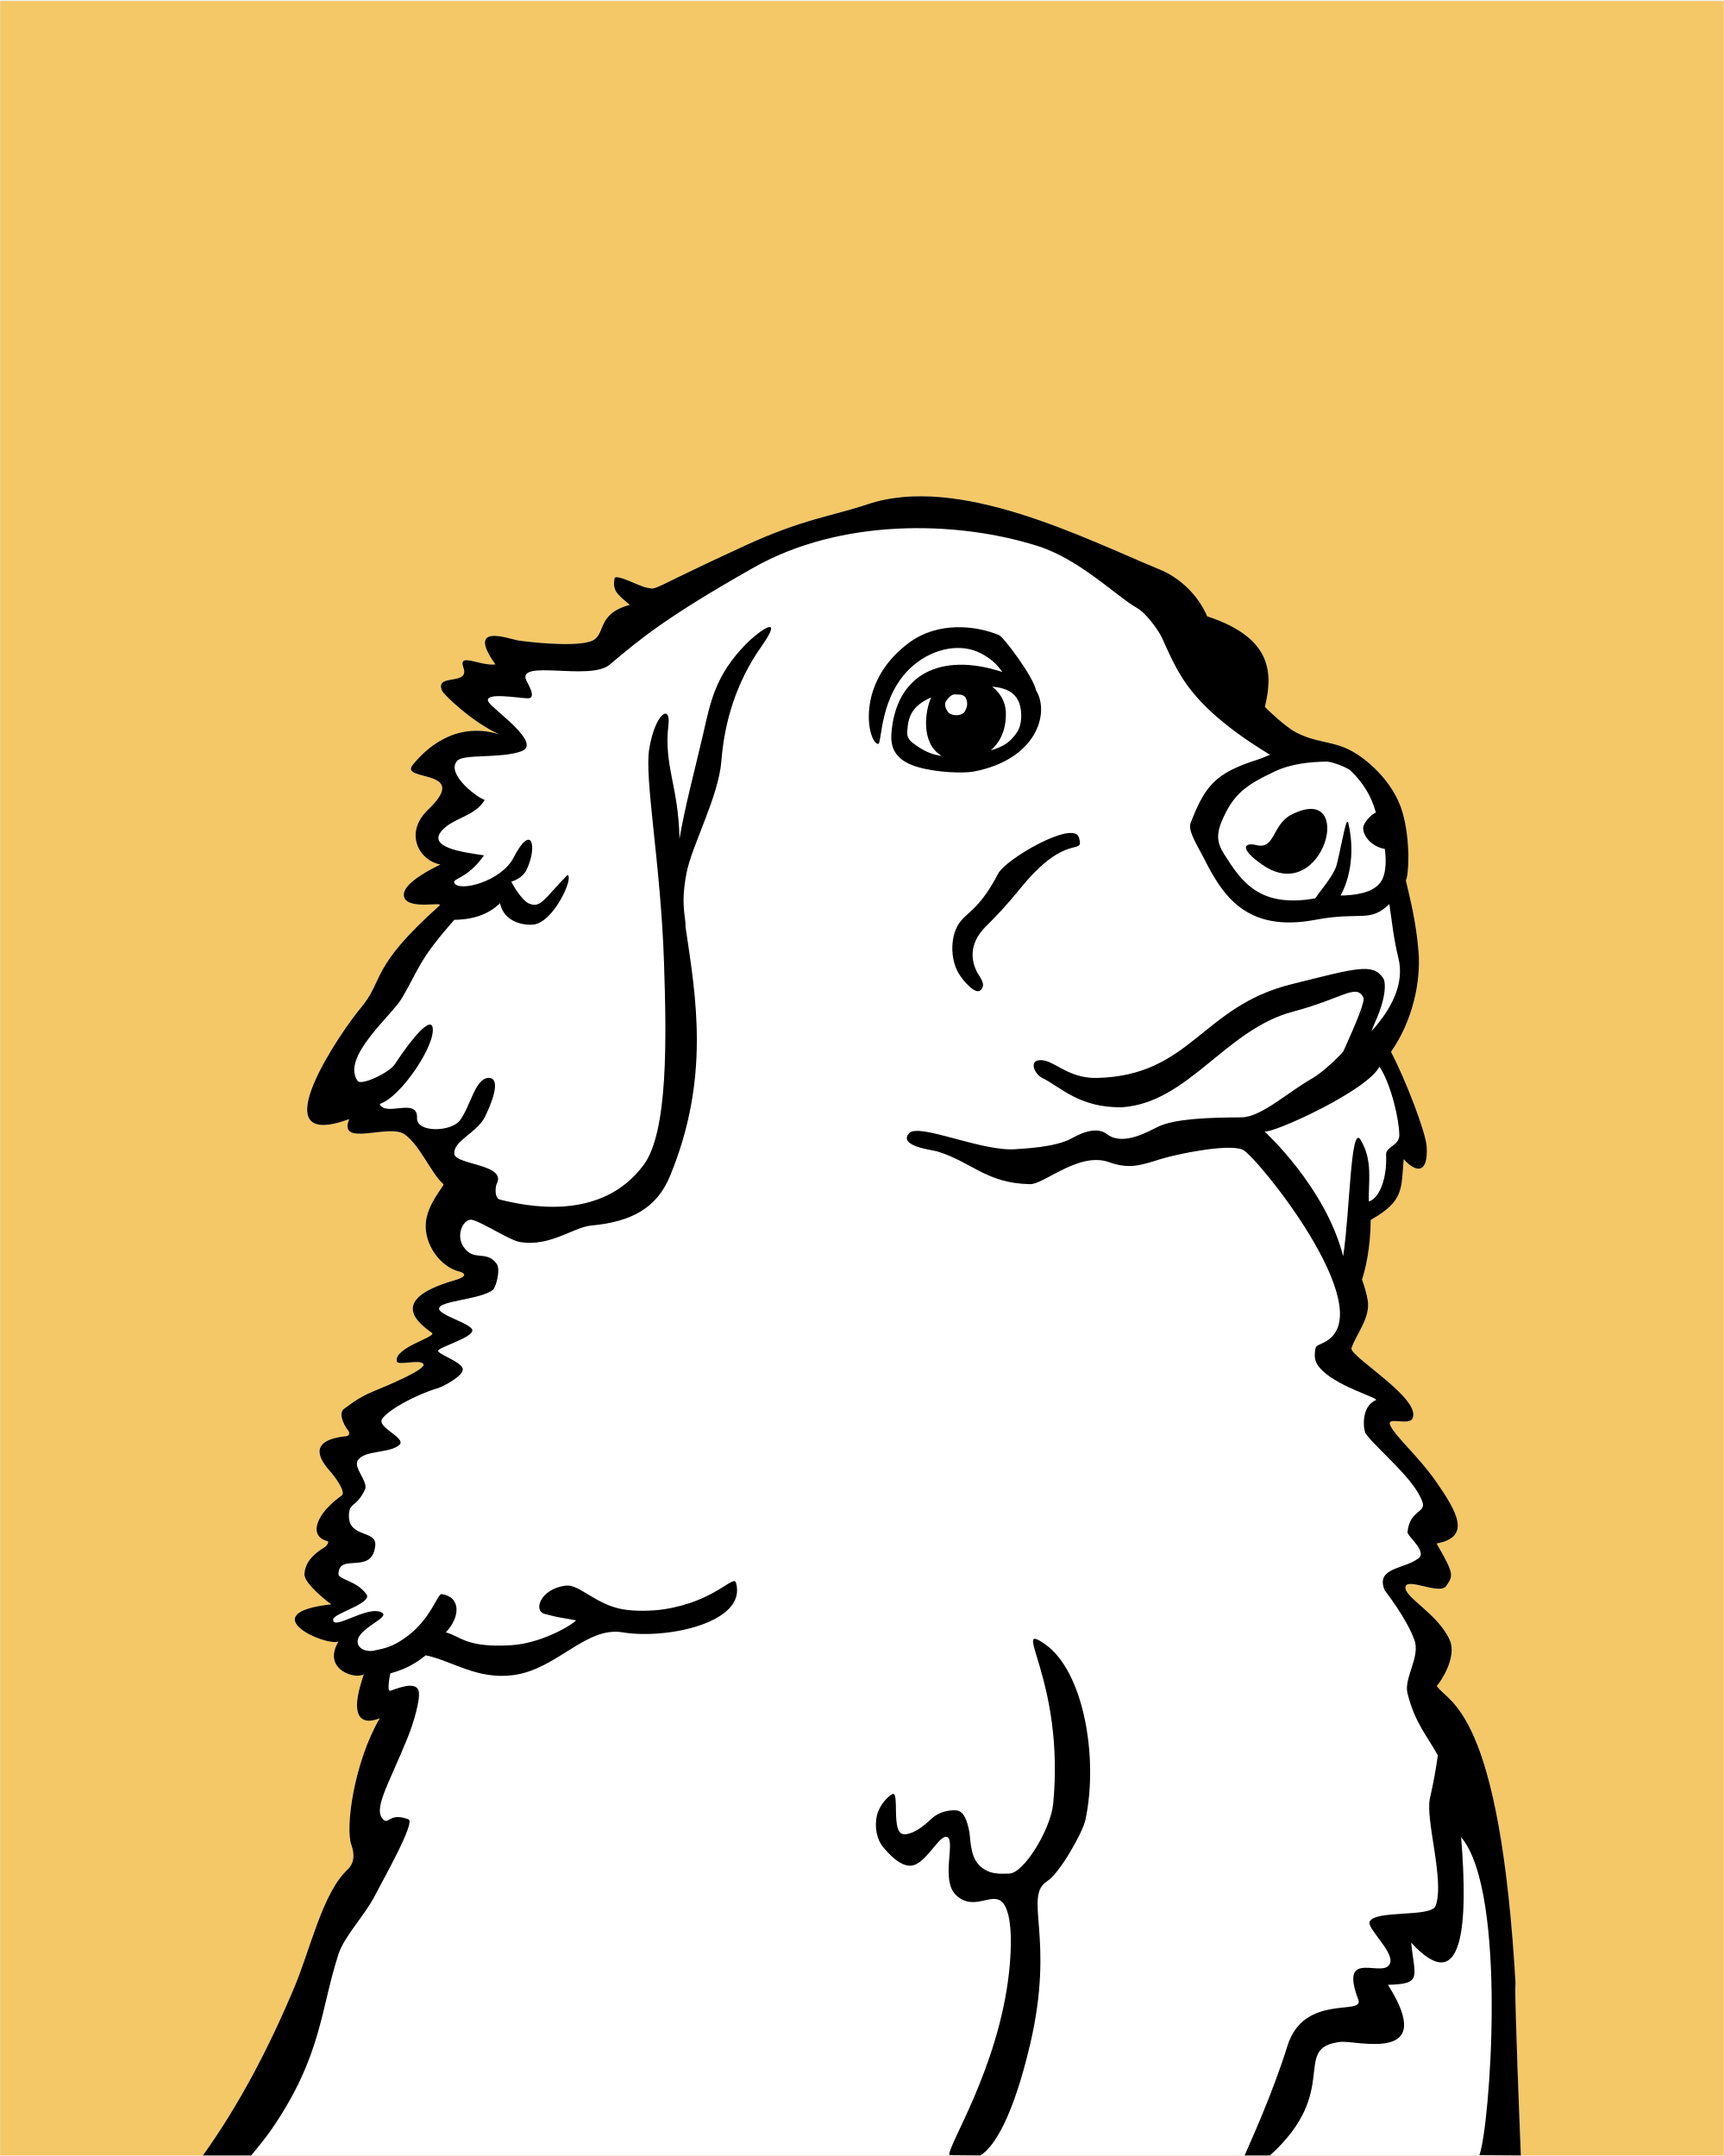
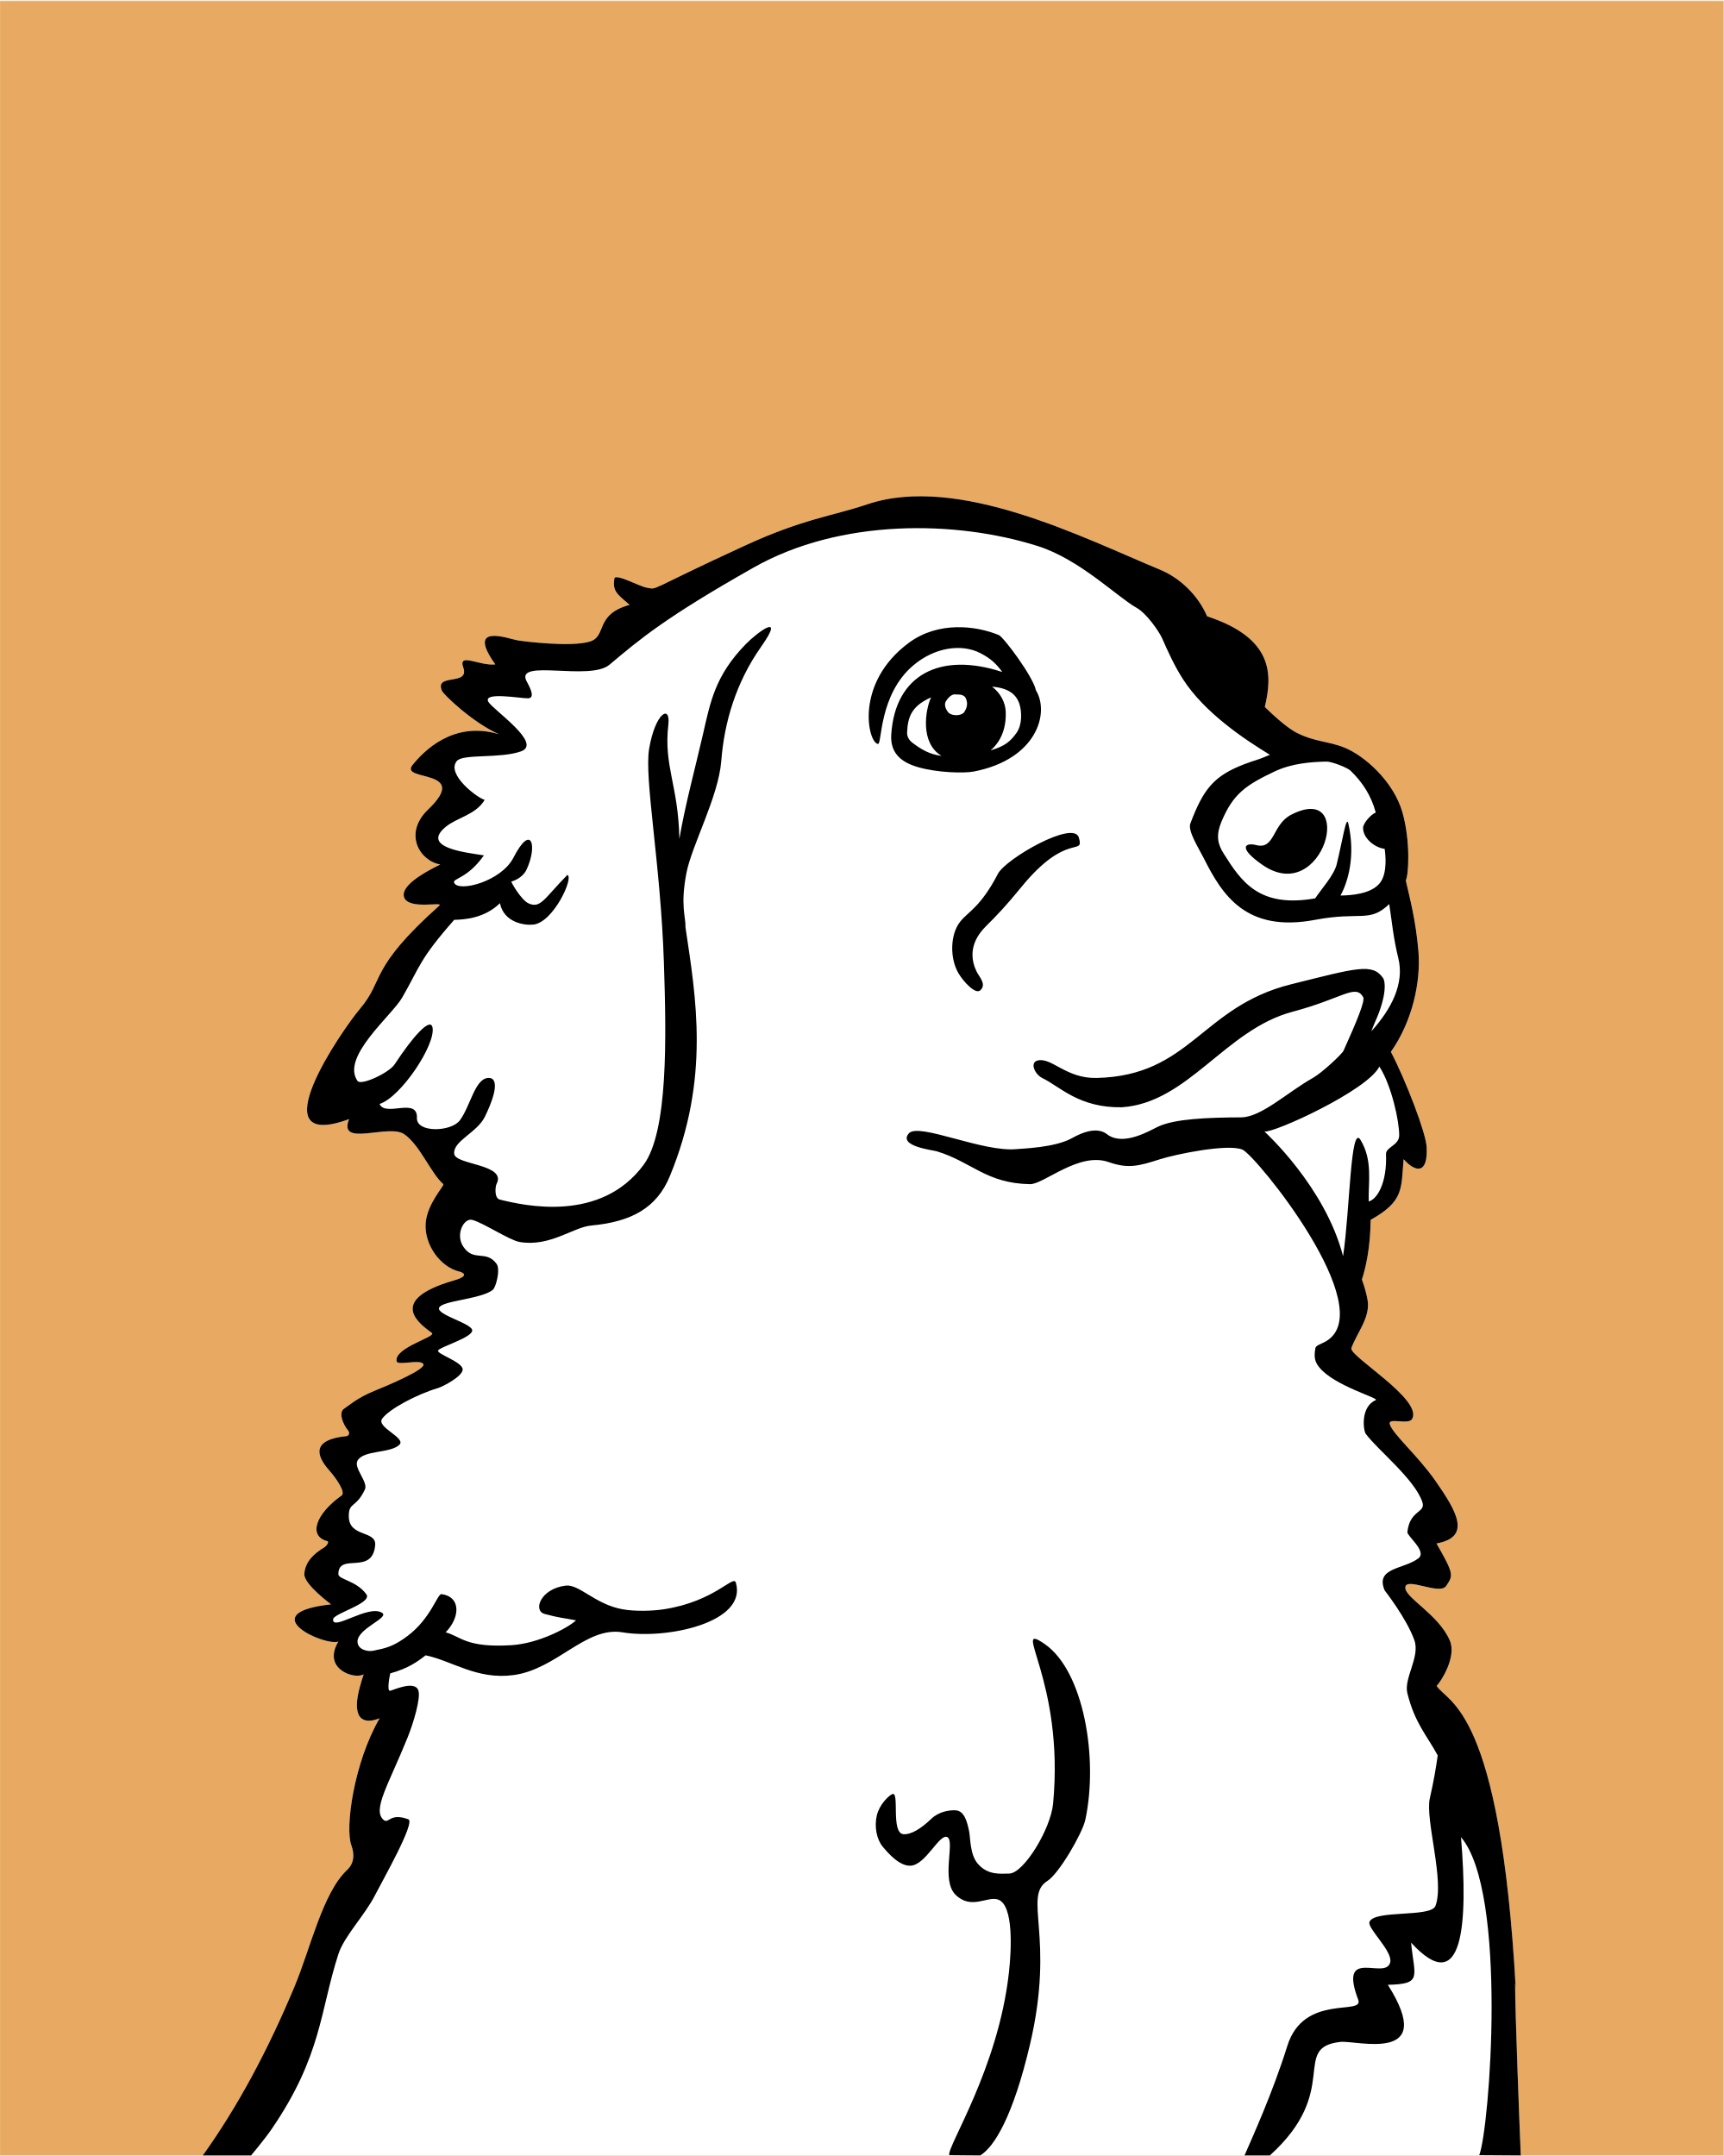
<svg xmlns="http://www.w3.org/2000/svg" width="100%" height="100%" viewBox="0 0 945 1182" version="1.1" xml:space="preserve" style="fill-rule:evenodd;clip-rule:evenodd;stroke-linejoin:round;stroke-miterlimit:2;">
-   <g transform="matrix(1,0,0,1,-11237,-1406)">
-     <g id="site_golden" transform="matrix(0.26936,0,0,0.47619,11237.1,1406.58)">
-       <rect x="0" y="0" width="3507.87" height="2480.32" style="fill:rgb(244,200,103);" />
+   <g transform="matrix(1,0,0,1,-2656,-1406)">
+     <g id="site_golden" transform="matrix(0.26936,0,0,0.47619,2656.04,1406.58)">
+       <rect x="0" y="0" width="3507.87" height="2480.32" style="fill:#e8aa63;" />
      <clipPath id="_clip1">
        <rect x="0" y="0" width="3507.87" height="2480.32" />
      </clipPath>
      <g clip-path="url(#_clip1)">
        <g id="golden" transform="matrix(3.7125,0,0,3.04563,-11756.4,-1117.21)">
          <g id="contorno" transform="matrix(1,0,0,0.689512,-7039.59,-603.032)">
-             <path d="M11040,2587.68L10317.5,2587.68L10317.6,2587.53C10336.4,2561.21 10352.9,2530.43 10367.8,2495C10376.4,2474.4 10383.1,2443.75 10396.6,2431.13C10400.5,2427.49 10400.7,2422.55 10398.8,2417.55C10395.4,2408.08 10400.2,2372.56 10414.3,2348.03C10404.8,2351.95 10398.8,2347.74 10403.6,2330.37C10404.4,2327.77 10405,2325.67 10405.6,2324.01C10405.3,2324.12 10405,2324.24 10404.6,2324.35C10399,2326.22 10383.1,2320.39 10391.8,2305.97C10384.2,2308.65 10344.4,2290.41 10387.7,2285.56C10387.7,2285.56 10372.8,2274.62 10373.1,2268.95C10373.3,2264.25 10375.9,2259.26 10383.8,2254.46C10385.4,2253.48 10386.8,2251.23 10385.7,2250.94C10375,2248.12 10379.4,2235.92 10393.5,2225.87C10395.8,2224.27 10390.9,2216.9 10386.8,2212.25C10380,2204.51 10376.3,2195.36 10396.4,2193.31C10397.5,2193.2 10398.1,2191.53 10397.2,2190.51C10394,2186.47 10391.7,2180.17 10395,2178.24C10396.7,2177.24 10402,2172.38 10411.3,2168.58C10418.5,2165.69 10440.1,2156.63 10438.3,2153.82C10436.5,2150.95 10424.2,2154.91 10423.7,2152.34C10422.1,2144.76 10445.8,2138.91 10443,2136.76C10437.1,2132.35 10417.1,2118.98 10455.2,2107.94C10464.6,2105.25 10459.2,2103.43 10458.2,2103.19C10447.5,2100.64 10438.9,2088.32 10439.6,2076.8C10440.3,2066 10450.1,2055.89 10449.3,2055.21C10442.4,2049.24 10436.5,2033.77 10427.9,2027.83C10419.3,2021.89 10391.4,2035.3 10397.6,2019.55C10347.1,2038.13 10394,1970.34 10403.6,1959.04C10417.2,1942.98 10408.1,1937.4 10447.1,1902.55C10449.9,1899.97 10429.8,1905.21 10427.7,1897.66C10426.2,1892.03 10436.7,1885.28 10447.6,1879.94C10436.4,1878.07 10427.1,1863 10441,1849.73C10464.7,1827.07 10424.8,1834.75 10432.5,1825.35C10438.4,1818.03 10454.7,1800.93 10479.8,1808.55C10465.3,1802.11 10449.5,1786.81 10448.6,1784.77C10444.2,1774.84 10463.9,1782.28 10460.2,1772C10457.2,1763.46 10469.1,1771.23 10477.8,1770.26C10461.2,1747.08 10485.3,1756.28 10490,1757.07C10493.2,1757.61 10519.5,1760.94 10529.7,1757.7C10539.1,1754.72 10532.1,1742.91 10551.4,1737.6C10544.2,1731.41 10542,1729.91 10543.1,1723.21C10543.5,1720.13 10556.7,1727.49 10560.7,1728.16C10567.3,1729.29 10559.6,1730.42 10614.9,1705.01C10646.6,1690.43 10662.5,1688.94 10681.8,1682.48C10731.7,1665.7 10800.5,1701.09 10842.3,1718.35C10852.8,1722.68 10863,1732.05 10868,1743.89C10904.7,1755.91 10903.8,1776.01 10899.7,1793.57C10906.4,1800.28 10912.9,1805.61 10917.2,1807.75C10927.2,1812.83 10934.5,1812.32 10943.3,1815.89C10954.3,1820.31 10970.2,1834.28 10975.1,1851.33C10979.7,1867.3 10978.5,1886.24 10976.9,1888.67C10979.3,1898.82 10982.5,1910.75 10983.9,1927.44C10985.3,1944.14 10980.6,1965.8 10968.8,1982.68C10976.8,1997.99 10987.9,2026.91 10988.3,2034.68C10989.2,2050.25 10982.1,2048.62 10975.7,2041.52C10974.3,2057.78 10976,2064.39 10957.9,2074.67C10957.8,2074.72 10957.7,2074.76 10957.6,2074.79C10957.5,2090.55 10954.8,2101.48 10952.9,2107.53C10954.3,2111.29 10955.3,2115.02 10956,2118.69C10957.7,2128.2 10949.9,2137.03 10947.1,2145.1C10945.6,2149.38 10986.3,2173.18 10980.4,2183.87C10978.4,2187.55 10966.7,2182.69 10968.2,2186.99C10970.1,2192.62 10983.6,2204.1 10993.2,2217.86C11005.4,2235.28 11012.8,2248.68 10993.8,2252.21C11003.6,2269.2 11002.9,2269.7 10999.1,2275.46C10995.5,2280.79 10976.9,2270.3 10976.7,2276.33C10976.5,2281.98 10994.8,2291.04 11001.1,2305.34C11004.9,2314.25 10996.4,2327.7 10993.8,2330.27C10999.9,2339.85 11028.7,2341.81 11037.2,2496.5L11036.8,2492.86C11036.9,2511.53 11039.2,2569.19 11040,2587.68Z" style="fill:white;" />
+             <path d="M11040,2587.68L10317.5,2587.68L10317.6,2587.53C10336.4,2561.21 10352.9,2530.43 10367.8,2495C10376.4,2474.4 10383.1,2443.75 10396.6,2431.13C10400.5,2427.49 10400.7,2422.55 10398.8,2417.55C10395.4,2408.08 10400.2,2372.56 10414.3,2348.03C10404.8,2351.95 10398.8,2347.74 10403.6,2330.37C10404.4,2327.77 10405,2325.67 10405.6,2324.01C10405.3,2324.12 10405,2324.24 10404.6,2324.35C10399,2326.22 10383.1,2320.39 10391.8,2305.97C10384.2,2308.65 10344.4,2290.41 10387.7,2285.56C10387.7,2285.56 10372.8,2274.62 10373.1,2268.95C10373.3,2264.25 10375.9,2259.26 10383.8,2254.46C10385.4,2253.48 10386.8,2251.23 10385.7,2250.94C10375,2248.12 10379.4,2235.92 10393.5,2225.87C10395.8,2224.27 10390.9,2216.9 10386.8,2212.25C10380,2204.51 10376.3,2195.36 10396.4,2193.31C10397.5,2193.2 10398.1,2191.53 10397.2,2190.51C10394,2186.47 10391.7,2180.17 10395,2178.24C10396.7,2177.24 10402,2172.38 10411.3,2168.58C10418.5,2165.69 10440.1,2156.63 10438.3,2153.82C10436.5,2150.95 10424.2,2154.91 10423.7,2152.34C10422.1,2144.76 10445.8,2138.91 10443,2136.76C10437.1,2132.35 10417.1,2118.98 10455.2,2107.94C10464.6,2105.25 10459.2,2103.43 10458.2,2103.19C10447.5,2100.64 10438.9,2088.32 10439.6,2076.8C10440.3,2066 10450.1,2055.89 10449.3,2055.21C10442.4,2049.24 10436.5,2033.77 10427.9,2027.83C10419.3,2021.89 10391.4,2035.3 10397.6,2019.55C10347.1,2038.13 10394,1970.34 10403.6,1959.04C10417.2,1942.98 10408.1,1937.4 10447.1,1902.55C10449.9,1899.97 10429.8,1905.21 10427.7,1897.66C10426.2,1892.03 10436.7,1885.28 10447.6,1879.94C10436.4,1878.07 10427.1,1863 10441,1849.73C10464.7,1827.07 10424.8,1834.75 10432.5,1825.35C10438.4,1818.03 10454.7,1800.93 10479.8,1808.55C10465.3,1802.11 10449.5,1786.81 10448.6,1784.77C10444.2,1774.84 10463.9,1782.28 10460.2,1772C10457.2,1763.46 10469.1,1771.23 10477.8,1770.26C10461.2,1747.08 10485.3,1756.28 10490,1757.07C10493.2,1757.61 10519.5,1760.94 10529.7,1757.7C10539.1,1754.72 10532.1,1742.91 10551.4,1737.6C10544.2,1731.41 10542,1729.91 10543.1,1723.21C10543.5,1720.13 10556.7,1727.49 10560.7,1728.16C10567.3,1729.29 10559.6,1730.42 10614.9,1705.01C10646.6,1690.43 10662.5,1688.94 10681.8,1682.48C10731.7,1665.7 10800.5,1701.09 10842.3,1718.35C10852.8,1722.68 10863,1732.05 10868,1743.89C10904.7,1755.91 10903.8,1776.01 10899.7,1793.57C10906.4,1800.28 10912.9,1805.61 10917.2,1807.75C10927.2,1812.83 10934.5,1812.32 10943.3,1815.89C10954.3,1820.31 10970.2,1834.28 10975.1,1851.33C10979.7,1867.3 10978.5,1886.24 10976.9,1888.67C10979.3,1898.82 10982.5,1910.75 10983.9,1927.44C10985.3,1944.14 10980.6,1965.8 10968.8,1982.68C10976.8,1997.99 10987.9,2026.91 10988.3,2034.68C10989.2,2050.25 10982.1,2048.62 10975.7,2041.52C10974.3,2057.78 10976,2064.39 10957.9,2074.67C10957.8,2074.72 10957.7,2074.76 10957.6,2074.79C10957.5,2090.55 10954.8,2101.48 10952.9,2107.53C10954.3,2111.29 10955.3,2115.02 10956,2118.69C10957.7,2128.2 10949.9,2137.03 10947.1,2145.1C10945.6,2149.38 10986.3,2173.18 10980.4,2183.87C10978.4,2187.55 10966.7,2182.69 10968.2,2186.99C10970.1,2192.62 10983.6,2204.1 10993.2,2217.86C11005.4,2235.28 11012.8,2248.68 10993.8,2252.21C11003.6,2269.2 11002.9,2269.7 10999.1,2275.46C10995.5,2280.79 10976.9,2270.3 10976.7,2276.33C10976.5,2281.98 10994.8,2291.04 11001.1,2305.34C11004.9,2314.25 10996.4,2327.7 10993.8,2330.27C10999.9,2339.85 11028.7,2341.81 11037.2,2496.5L11036.8,2492.86C11036.9,2511.53 11039.2,2569.19 11040,2587.68Z" style="fill:#fff;" />
          </g>
          <g id="linhas" transform="matrix(1,0,0,0.689512,134.429,366.718)">
            <path d="M3865.95,1181.25L3843.19,1181.1C3848.82,1166.86 3858.95,1037.06 3833.19,1006.79C3837.07,1054.1 3834.53,1095.88 3805.82,1064.61C3807.67,1083.54 3812.18,1087.28 3793.08,1087.72C3820.64,1131.28 3775.8,1118.04 3767.11,1119.02C3739.55,1122.12 3767.97,1145.47 3728.42,1181.25L3714.51,1181.25C3718.69,1171.57 3729.82,1147.28 3737.99,1121.17C3747.05,1092.2 3780.24,1104.85 3776.83,1095.88C3765.64,1066.36 3791.91,1085.56 3794.38,1075.39C3795.86,1069.29 3781.66,1056.69 3783.01,1053.23C3785.65,1046.46 3816.72,1050.95 3819.18,1044.47C3824.34,1030.85 3813.42,997.094 3816.1,985.435C3818.2,976.323 3819.53,968.396 3820.42,961.955C3814.25,950.66 3807.91,944.284 3803.79,927.916C3801.68,919.554 3810.95,907.983 3807.59,898.694C3803.19,886.531 3791.32,871.512 3791.33,871.476C3785.97,858.85 3801.89,860.006 3809.81,853.921C3814.77,850.115 3803.56,841.693 3803.79,839.516C3805.09,827.255 3813.96,829.09 3812.02,823.143C3807.93,810.585 3787.31,794.331 3780.96,785.632C3779.61,783.782 3777.97,770.817 3786.46,767.169C3788.82,766.157 3763.76,759.443 3755.51,749.224C3753.14,746.294 3752.43,743.859 3753.36,738.666C3753.65,737.047 3756.91,736.331 3759.52,734.71C3788.74,716.553 3720.65,632.902 3713.4,629.852C3705.38,626.479 3677.13,632.283 3668.25,635.093C3656.78,638.722 3650.93,640.523 3640.03,636.674C3623.65,630.894 3604.55,648.931 3596.85,648.781C3572.74,648.311 3565.05,636.607 3545.8,630.763C3543.59,630.092 3524.43,627.978 3530.48,620.94C3535.76,614.797 3571.1,631.452 3589.59,629.552C3592.46,629.257 3610.59,628.786 3619.9,623.553C3633.93,615.661 3638.62,621.172 3640.03,622.047C3648.85,627.543 3662.2,619.627 3666.93,617.341C3676.04,612.935 3693.9,612.245 3712.66,612.151C3723.68,612.096 3737.96,598.437 3751.96,590.551C3757.14,587.63 3767.99,577.394 3768.79,575.613C3776.17,559.245 3780.7,548.194 3779.57,546.243C3775.26,538.804 3768.48,546.913 3740.78,554.268C3704,564.036 3683.61,604.161 3647.27,606.621C3623.82,607 3613.5,595.395 3603.58,590.551C3599.61,588.613 3596.59,582.082 3601.1,580.974C3608.75,579.097 3616.66,590.952 3633.45,590.551C3685.11,589.319 3690.71,551.463 3740.13,539.174C3776.11,530.226 3784.62,527.449 3790.44,535.753C3791.8,537.687 3792.53,545.545 3786.11,559.783C3785.41,561.333 3784.76,563.108 3784.01,564.994C3795.15,552.643 3802.26,538.729 3798.81,524.832C3796.08,513.82 3795.28,504.578 3793.84,495.221C3782.99,505.684 3778.15,499.139 3753.25,503.857C3715.27,511.053 3702.25,490.118 3692.21,470.157C3689.43,464.62 3683.27,455.105 3684.81,451.052C3691.95,432.189 3697.59,424.96 3714.51,418.49C3720.98,416.014 3720.71,416.712 3728.42,413.382C3714.21,404.723 3692.55,390.248 3680.78,371.953C3675.91,364.375 3672.43,356.507 3669.32,349.488C3667.63,345.671 3660.73,335.795 3655.36,332.807C3644.85,326.957 3624.25,306.262 3601.15,298.943C3556.39,284.764 3493.05,283.747 3445.44,310.693C3397.14,338.032 3383.33,349.727 3366.37,363.996C3355.57,373.081 3315.23,360.673 3320.73,372.67C3321.37,374.058 3326.6,382.381 3321.68,382.414C3317.34,382.444 3297.12,378.743 3299.9,384.218C3302.05,388.466 3330.08,407.151 3317.85,411.505C3306.41,415.582 3286.09,412.739 3282.7,416.77C3276.53,424.119 3294.54,437.47 3297.97,438.067C3293.05,446.369 3282.75,447.73 3276.49,452.967C3262.99,464.258 3287.27,466.923 3297.52,468.514C3288.39,481.53 3280.02,481.077 3281.24,483.613C3283.73,488.842 3307,482.852 3313.71,469.799C3323.71,450.323 3327.03,463.605 3320.79,476.549C3320.18,477.82 3317.99,481.259 3312.49,482.937C3314.89,487.736 3319.22,493.54 3321.8,494.748C3328.62,497.942 3330.45,492.289 3343.25,479.273C3347.04,480.372 3335.72,505.183 3324.68,506.465C3319.89,507.02 3308.53,505.453 3306.3,494.748C3298.09,502.822 3287.31,503.755 3281.24,503.857C3261.94,525.798 3262.65,529.234 3252.69,546.534C3247.02,556.379 3219.01,579.066 3228.23,592.185C3230.16,594.932 3245.54,587.723 3248.58,583.094C3258.6,567.793 3268.25,557.023 3269.36,562.925C3271.13,572.282 3252.08,601.003 3240.33,604.814C3243.47,612.16 3261.28,600.878 3260.8,612.476C3260.45,620.751 3279.67,620.188 3284.38,613.732C3290.24,605.715 3292.51,591.272 3299.68,590.551C3304.47,590.069 3305.75,595.913 3298.1,611.732C3293.81,620.601 3280.54,625.024 3281.24,632.142C3281.84,638.342 3310.38,637.68 3304.41,648.781C3303.88,649.76 3302.95,656.414 3306.3,657.246C3319.97,660.635 3361.55,670.001 3385.06,638.21C3398.54,619.983 3397.58,568.772 3396.2,527.214C3394.39,472.837 3385.35,426.513 3388.1,410.122C3391.42,390.344 3399.93,385.532 3398.64,396.808C3395.99,419.857 3404.11,429.798 3404.68,459.513C3407.68,441.558 3413.49,420.121 3417.56,402.388C3421.7,384.331 3424.22,369.987 3441.15,352.656C3447.72,345.929 3463.1,334.809 3449.46,354.196C3435.53,373.995 3429.28,395.858 3427.65,416.77C3426.13,436.307 3411.49,462.988 3408.55,478.187C3405.09,496.096 3408.26,502.353 3408.03,507.963C3413.78,546.597 3421.6,590.829 3399.44,644.437C3392.34,661.613 3378.7,669.413 3356.28,671.464C3346.54,672.355 3333.62,683.349 3317.05,680.464C3311.5,679.497 3297.01,669.849 3291.12,668.361C3286.56,667.205 3281.74,676.279 3286.22,683.014C3291.92,691.608 3298.57,684.605 3304.41,692.364C3306.77,695.504 3304.08,705.428 3302.35,706.777C3295.78,711.89 3274.53,712.611 3272.97,716.534C3271.4,720.457 3291.22,725.113 3291.12,729.017C3291.03,732.922 3273.28,738.048 3272.4,739.96C3271.53,741.873 3285.71,746.169 3285.88,750.289C3286.04,754.069 3274.96,759.792 3272.4,760.547C3260.6,764.029 3245.25,772.25 3241.7,777.443C3238.49,782.152 3255.22,787.896 3251.14,791.703C3246.01,796.498 3231.56,794.434 3228.23,800.37C3225.98,804.391 3234.19,812.082 3232.29,816.147C3227.42,826.605 3223.33,822.788 3223.46,831.019C3223.65,842.608 3238.7,838.393 3237.91,846.788C3236.35,863.455 3217.85,850.489 3217.74,862.522C3217.71,865.6 3227.59,866.033 3233.07,873.597C3236.62,878.496 3215.12,884.081 3214.85,887.313C3214.28,894.184 3234.2,878.997 3241.7,883.78C3245.96,886.497 3228.22,892.325 3228.23,899.543C3228.24,903.768 3233.44,905.273 3236.93,904.559C3243.82,903.153 3248.01,902.251 3255.71,896.442C3268.55,886.761 3272.04,873.246 3274.27,873.536C3284.94,874.922 3284.61,886.206 3276.56,894.479C3284.95,896.748 3287.69,903.045 3312.58,901.529C3327.44,900.624 3343.61,892.038 3348.03,887.919C3340.31,886.39 3339.59,886.756 3330.79,884.389C3324.33,882.65 3328.45,870.59 3342.35,868.871C3349.75,867.956 3358.51,879.139 3373.49,881.834C3380.43,883.08 3389.86,882.805 3396.2,881.834C3424.13,877.547 3434.34,862.726 3435.65,867.251C3442.02,889.083 3397.78,898.54 3373.49,894.479C3353.34,891.11 3337.54,914.732 3313.71,917.923C3293.69,920.602 3280.25,910.144 3265.58,907.077C3261.22,910.485 3255.94,914.331 3246.19,916.978C3246.14,917.066 3243.98,927.106 3246.19,926.528C3248.25,925.988 3259.95,920.574 3261.65,926.528C3262.86,930.757 3259,943.921 3255.71,952.086C3245.42,977.645 3236.26,991.656 3242.41,997.202C3245.44,999.938 3245.66,993.134 3256.09,996.977C3260.24,998.506 3241.43,1031.45 3237.91,1038.44C3232.35,1049.49 3220.95,1060.98 3217.74,1070.91C3207.66,1102.06 3208.65,1126.67 3181.13,1166.86C3177.29,1172.46 3169.91,1181.25 3169.91,1181.25L3143.44,1181.25L3143.54,1181.1C3162.37,1154.78 3178.93,1124 3193.75,1088.57C3202.37,1067.97 3209.1,1037.32 3222.58,1024.69C3226.47,1021.06 3226.65,1016.12 3224.82,1011.11C3221.35,1001.65 3226.17,966.125 3240.33,941.594C3230.75,945.522 3224.74,941.313 3229.63,923.937C3230.36,921.335 3231.01,919.239 3231.6,917.578C3231.28,917.69 3230.95,917.805 3230.59,917.923C3224.98,919.791 3209.11,913.964 3217.74,899.543C3210.16,902.222 3170.36,883.975 3213.72,879.127C3213.72,879.127 3198.8,868.189 3199.07,862.522C3199.3,857.814 3201.89,852.827 3209.82,848.03C3211.43,847.052 3212.81,844.799 3211.72,844.513C3200.97,841.693 3205.37,829.485 3219.53,819.44C3221.79,817.838 3216.93,810.465 3212.82,805.817C3205.97,798.082 3202.26,788.925 3222.34,786.879C3223.44,786.767 3224.06,785.104 3223.23,784.084C3219.94,780.037 3217.72,773.739 3220.97,771.808C3222.64,770.809 3227.94,765.945 3237.33,762.152C3244.49,759.26 3266.09,750.202 3264.3,747.391C3262.47,744.521 3250.22,748.481 3249.68,745.904C3248.12,738.329 3271.82,732.476 3268.97,730.33C3263.11,725.916 3243.07,712.548 3281.24,701.508C3290.54,698.815 3285.22,696.998 3284.22,696.761C3273.49,694.213 3264.84,681.891 3265.58,670.363C3266.26,659.564 3276.05,649.46 3275.27,648.781C3268.42,642.803 3262.47,627.339 3253.86,621.395C3245.25,615.455 3217.36,628.872 3223.6,613.118C3173.08,631.694 3220.01,563.905 3229.6,552.609C3243.22,536.551 3234.08,530.973 3273.04,496.119C3275.92,493.536 3255.74,498.783 3253.68,491.228C3252.16,485.597 3262.67,478.852 3273.62,473.512C3262.37,471.638 3253.12,456.571 3267,443.299C3290.71,420.641 3250.82,428.322 3258.44,418.917C3264.38,411.594 3280.64,394.5 3305.8,402.117C3291.27,395.674 3275.45,380.382 3274.55,378.339C3270.19,368.409 3289.86,375.847 3286.22,365.566C3283.19,357.029 3295.06,364.797 3303.78,363.828C3287.2,340.652 3311.31,349.852 3315.95,350.635C3319.16,351.177 3345.47,354.512 3355.71,351.268C3365.11,348.291 3358.1,336.482 3377.4,331.171C3370.15,324.983 3368.03,323.483 3369.04,316.775C3369.5,313.695 3382.71,321.061 3386.66,321.729C3393.33,322.86 3385.56,323.99 3440.88,298.576C3472.62,283.997 3488.51,282.512 3507.75,276.047C3557.68,259.267 3626.48,294.663 3668.25,311.914C3678.75,316.249 3688.95,325.613 3693.99,337.458C3730.67,349.483 3729.8,369.58 3725.64,387.137C3732.42,393.851 3738.91,399.182 3743.14,401.32C3753.2,406.396 3760.53,405.885 3769.33,409.454C3780.25,413.881 3796.17,427.851 3801.07,444.898C3805.65,460.872 3804.46,479.803 3802.9,482.235C3805.24,492.388 3808.43,504.323 3809.84,521.007C3811.25,537.71 3806.61,559.366 3794.75,576.248C3802.8,591.558 3813.89,620.484 3814.33,628.245C3815.2,643.815 3808.04,642.193 3801.72,635.093C3800.3,651.352 3802.01,657.96 3783.86,668.243C3783.78,668.288 3783.7,668.327 3783.63,668.361C3783.5,684.115 3780.8,695.05 3778.87,701.098C3780.25,704.855 3781.31,708.586 3781.97,712.256C3783.67,721.77 3775.91,730.6 3773.09,738.666C3771.59,742.945 3812.32,766.743 3806.42,777.443C3804.4,781.122 3792.71,776.258 3794.19,780.56C3796.13,786.187 3809.57,797.673 3819.18,811.433C3831.35,828.853 3838.78,842.247 3819.76,845.78C3829.54,862.764 3828.9,863.266 3825.07,869.026C3821.52,874.354 3802.89,863.874 3802.66,869.901C3802.45,875.552 3820.83,884.606 3827.04,898.908C3830.9,907.819 3822.37,921.272 3819.83,923.84C3825.87,933.413 3854.67,935.377 3863.22,1090.07L3862.82,1086.43C3862.91,1105.1 3865.2,1162.76 3865.95,1181.25ZM3552.65,1181.1C3551.18,1176.64 3579.48,1133.81 3585.35,1080.98C3586.78,1068.16 3587.89,1044.3 3579.59,1041.06C3573.72,1038.77 3564.88,1046.87 3556.17,1038.44C3547.93,1030.46 3555.91,1009.15 3551.63,1006.79C3547.36,1004.43 3539.88,1021.89 3531.52,1022.42C3525.61,1022.79 3519.54,1016.06 3516.2,1012.05C3512.87,1008.05 3511.47,1001.14 3512.92,994.887C3514.31,988.911 3519.34,984.153 3521.29,983.202C3525.67,981.068 3520.38,1004.6 3527.56,1005.16C3531.59,1005.47 3537.06,1002.22 3542.78,996.731C3546.87,992.803 3552.61,991.852 3556.17,992.066C3560.84,992.346 3562.39,998.082 3563.52,1003.5C3564.29,1007.17 3563.88,1016.12 3568.23,1021.27C3573.83,1027.9 3581.16,1026.75 3585.49,1026.73C3593.41,1026.69 3608.24,1002.39 3609.56,988.43C3615.98,920.559 3585.81,887.701 3604.95,900.887C3626.31,915.597 3634.47,963.344 3627.24,997.233C3625.7,1004.47 3612.86,1026.75 3606.45,1030.77C3592.8,1039.35 3610.89,1061.07 3596.85,1120.61C3587.62,1159.74 3577.4,1176.51 3569.66,1181.25L3552.65,1181.1ZM3767.11,490.545C3773.32,490.456 3784.02,489.655 3788.77,483.613C3793.04,478.175 3791.72,467.592 3791.33,464.936C3785.93,464.33 3779.4,459.129 3779.5,453.364C3779.55,450.943 3783.68,446.123 3786.46,445.031C3783.93,435.77 3779.31,428.554 3772.63,422.086C3770.85,420.361 3762.21,417.057 3759.52,417.108C3751,417.269 3740.36,418.064 3730.93,422.555C3715.52,429.889 3708.24,434.645 3701.87,450.064C3698.65,457.845 3699.89,462.455 3703.1,467.568C3712.83,483.035 3722.58,497.471 3753.25,492.086C3756.55,487.063 3763.58,479.436 3765.06,473.347C3768.33,459.888 3770.31,446.235 3771.41,451.052C3775.5,469.041 3771.09,483.402 3767.11,490.545ZM3720.89,462.879C3731.28,465.542 3729.55,451.618 3740.13,446.213C3776.16,427.802 3757.88,496.971 3724.37,473.753C3710.68,464.273 3714.8,461.321 3720.89,462.879ZM3725.42,619.905C3725.78,620.275 3758.65,650.087 3768.53,688.261C3772.33,663.199 3772.55,615.164 3778.15,624.588C3784.9,635.925 3782.31,647.415 3782.6,658.275C3787.47,656.934 3792.68,647.624 3792.07,632.418C3791.9,628.329 3799.23,627.628 3799.3,622.047C3799.39,614.416 3795.1,594.557 3788.43,584.316C3781.95,597.4 3730.4,620.912 3725.42,619.905ZM3581.72,367.997C3578.52,363.604 3575.48,360.612 3569.66,357.634C3559.19,352.273 3544.47,354.562 3532.91,364.373C3513.95,380.445 3515.84,407.687 3513.57,407.434C3508,406.812 3500.55,373.973 3530.64,351.873C3546.58,340.17 3567.06,342.468 3579.81,347.743C3582.45,348.834 3598.69,370.623 3600.15,378.025C3607.86,390.618 3600.41,415.956 3566.05,422.562C3560.78,423.575 3546.15,423.238 3535.5,420.151C3526.8,417.633 3520.15,412.823 3520.83,402.297C3522.96,369.442 3547.62,356.784 3581.72,367.997ZM3575.28,410.974C3583.17,408.652 3586.18,406.035 3589.5,401.366C3592.79,396.746 3592.31,389.633 3591.25,386.005C3589.71,380.732 3585.71,376.782 3576.11,376.042C3580.66,379.476 3583.42,384.629 3583.6,389.867C3583.85,396.874 3582.13,402.166 3579.55,406.115C3578.29,408.039 3576.83,409.644 3575.28,410.974ZM3542.68,381.898C3531.84,386.721 3529.91,392.717 3529.52,401.133C3529.48,402.012 3529.58,404.598 3532.38,406.733C3537.62,410.722 3542.2,413.211 3548.43,413.98C3536.54,406.993 3539.48,388.718 3542.68,381.898ZM3561.05,389.662C3561.57,388.701 3563.5,385.798 3561.58,382.154C3560.39,379.885 3556.7,380.393 3556.11,380.295C3553.36,379.842 3550.98,383.639 3550.65,384.313C3549.46,386.734 3551.68,389.941 3552.65,390.643C3554.79,392.188 3559.75,392.085 3561.05,389.662ZM3623.68,458.752C3626.74,469.404 3617.27,455.132 3592.13,485.93C3583.58,496.395 3578.98,501.168 3572.63,507.495C3562.85,517.244 3564.89,526.636 3567.67,532.293C3569.07,535.143 3573.33,539.347 3569.56,542.573C3566.94,544.81 3560.41,537.819 3557.59,532.978C3553.01,525.129 3552.93,511.906 3558.76,504.708C3563.13,499.302 3569.93,496.731 3579.31,478.641C3583.59,470.383 3620.86,448.947 3623.68,458.752Z" style="fill-rule:nonzero;" />
          </g>
        </g>
      </g>
    </g>
  </g>
</svg>
